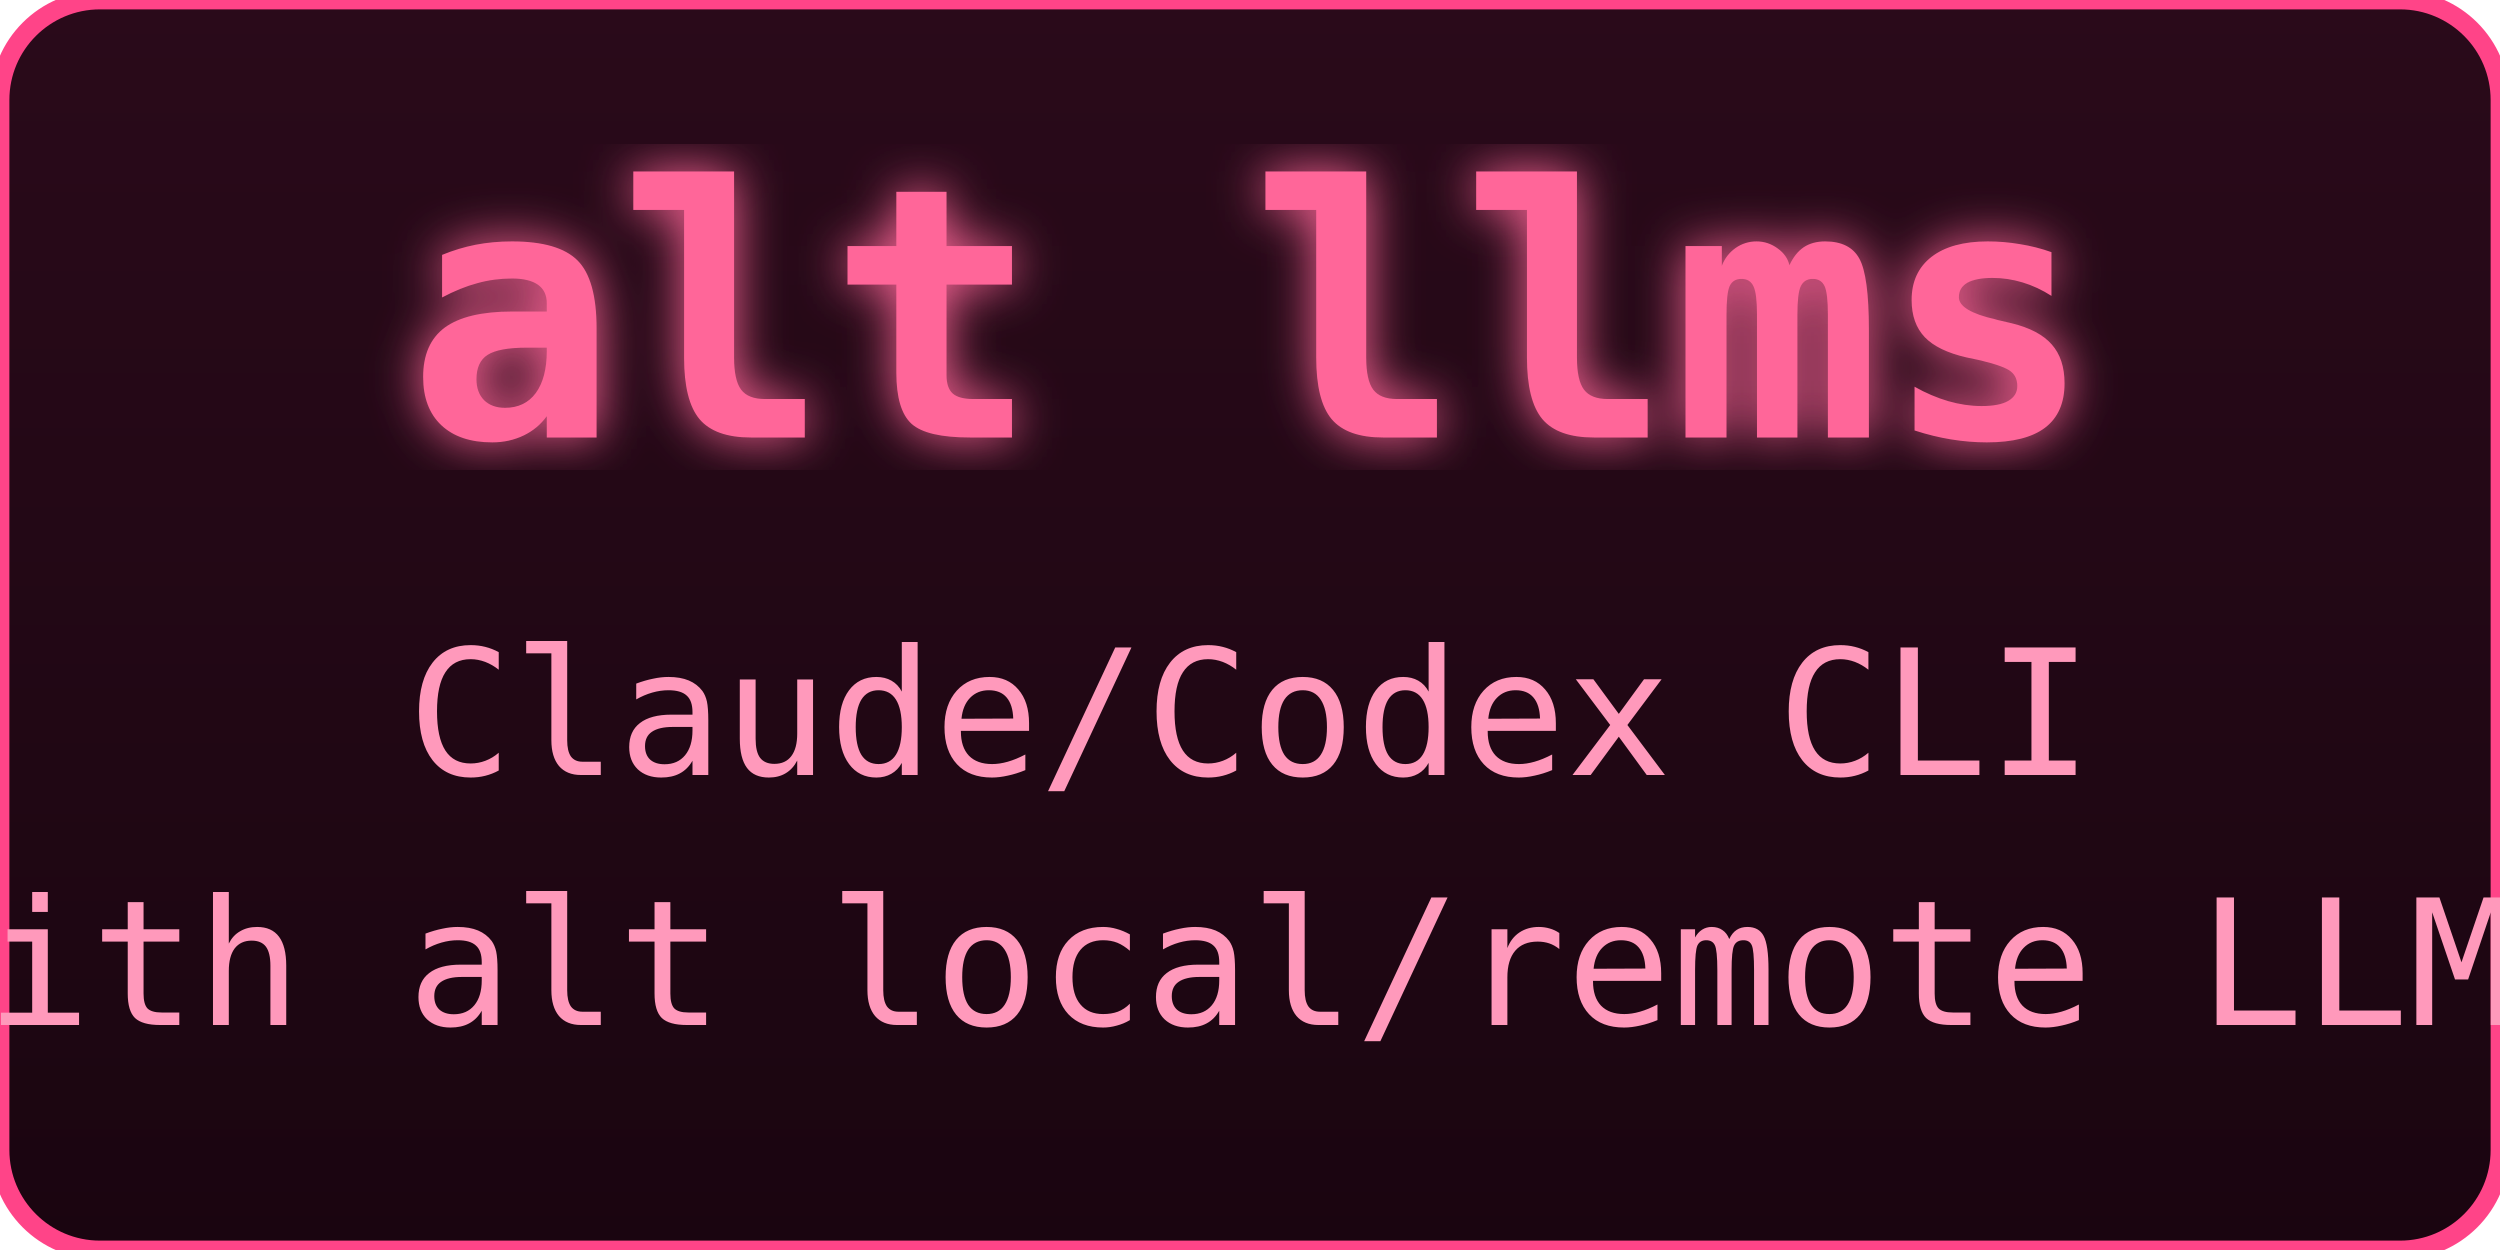
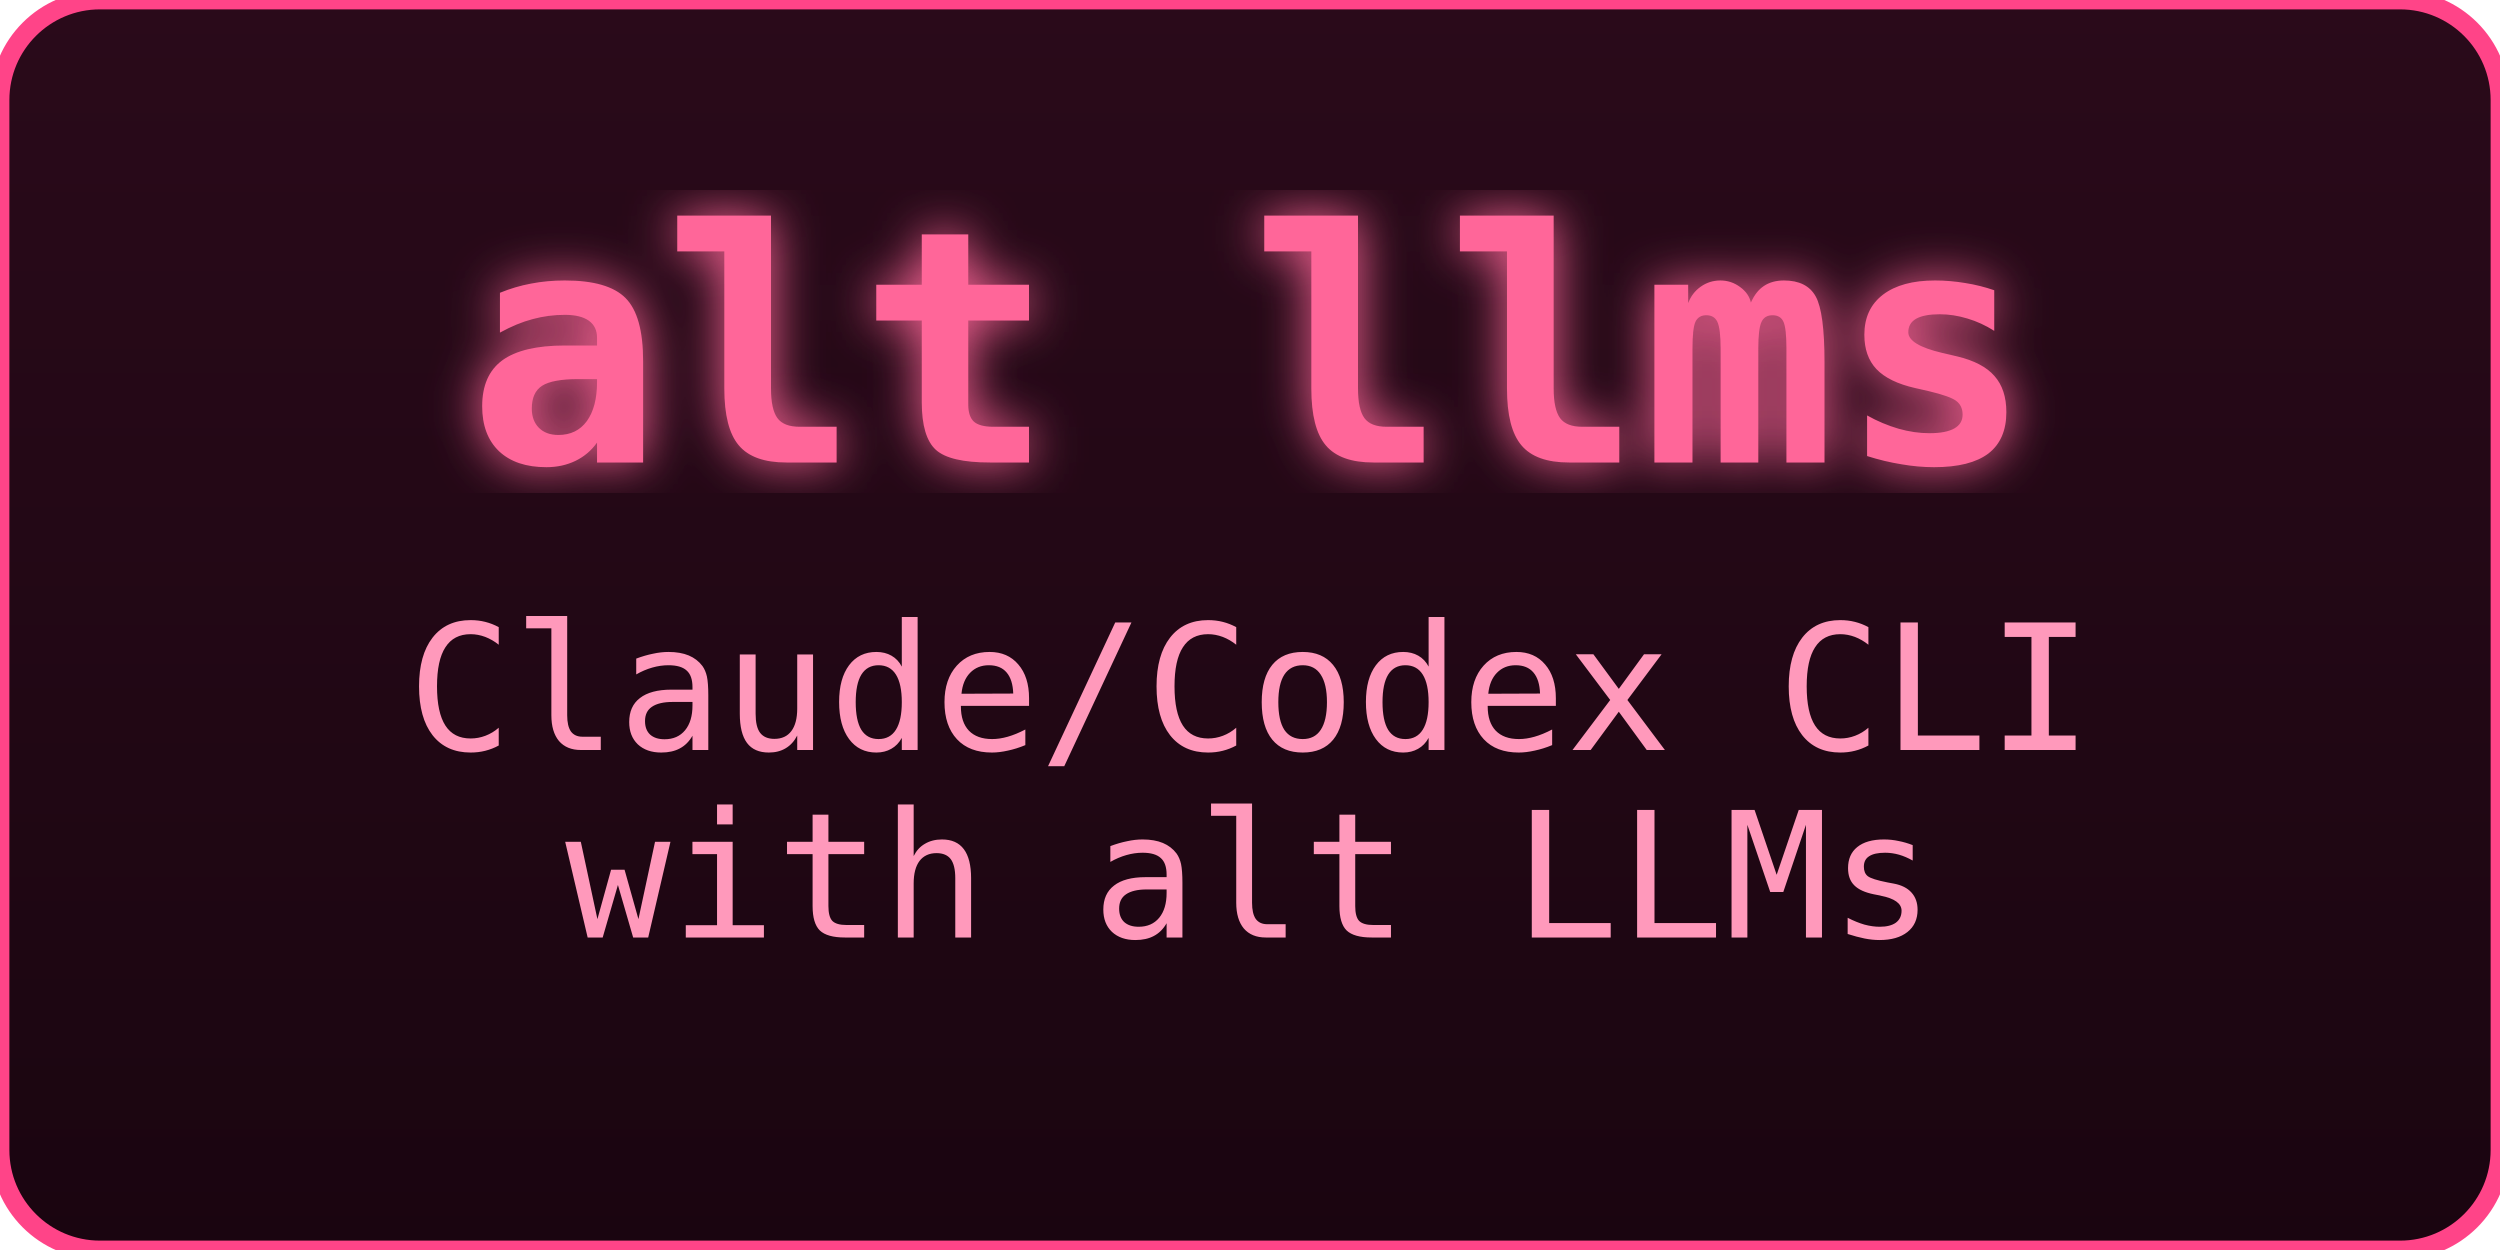
- <svg xmlns="http://www.w3.org/2000/svg" width="200" height="100" viewBox="0 0 200 100">
+ <svg xmlns="http://www.w3.org/2000/svg" width="200" height="100">
  <defs>
    <filter id="glow">
      <feGaussianBlur stdDeviation="2" result="coloredBlur" />
      <feMerge>
        <feMergeNode in="coloredBlur" />
        <feMergeNode in="SourceGraphic" />
      </feMerge>
    </filter>
    <linearGradient id="bg" x1="0%" y1="0%" x2="0%" y2="100%">
      <stop offset="0%" style="stop-color:#2a0a1a" />
      <stop offset="100%" style="stop-color:#1a0510" />
    </linearGradient>
  </defs>
  <rect width="200" height="100" rx="8" fill="url(#bg)" stroke="#ff4488" stroke-width="1.5" />
-   <text x="100" y="35" font-family="monospace" font-size="28" font-weight="bold" fill="#ff6699" text-anchor="middle" filter="url(#glow)">alt llms</text>
-   <text x="100" y="62" font-family="monospace" font-size="14" fill="#ff99bb" text-anchor="middle">Claude/Codex CLI</text>
-   <text x="100" y="82" font-family="monospace" font-size="14" fill="#ff99bb" text-anchor="middle">with alt local/remote LLMs</text>
+   <text x="100" y="37" font-family="monospace" font-size="26" font-weight="bold" fill="#ff6699" text-anchor="middle" filter="url(#glow)">alt llms</text>
+   <text x="100" y="60" font-family="monospace" font-size="14" fill="#ff99bb" text-anchor="middle">Claude/Codex CLI</text>
+   <text x="100" y="75" font-family="monospace" font-size="14" fill="#ff99bb" text-anchor="middle">with alt LLMs</text>
</svg>
